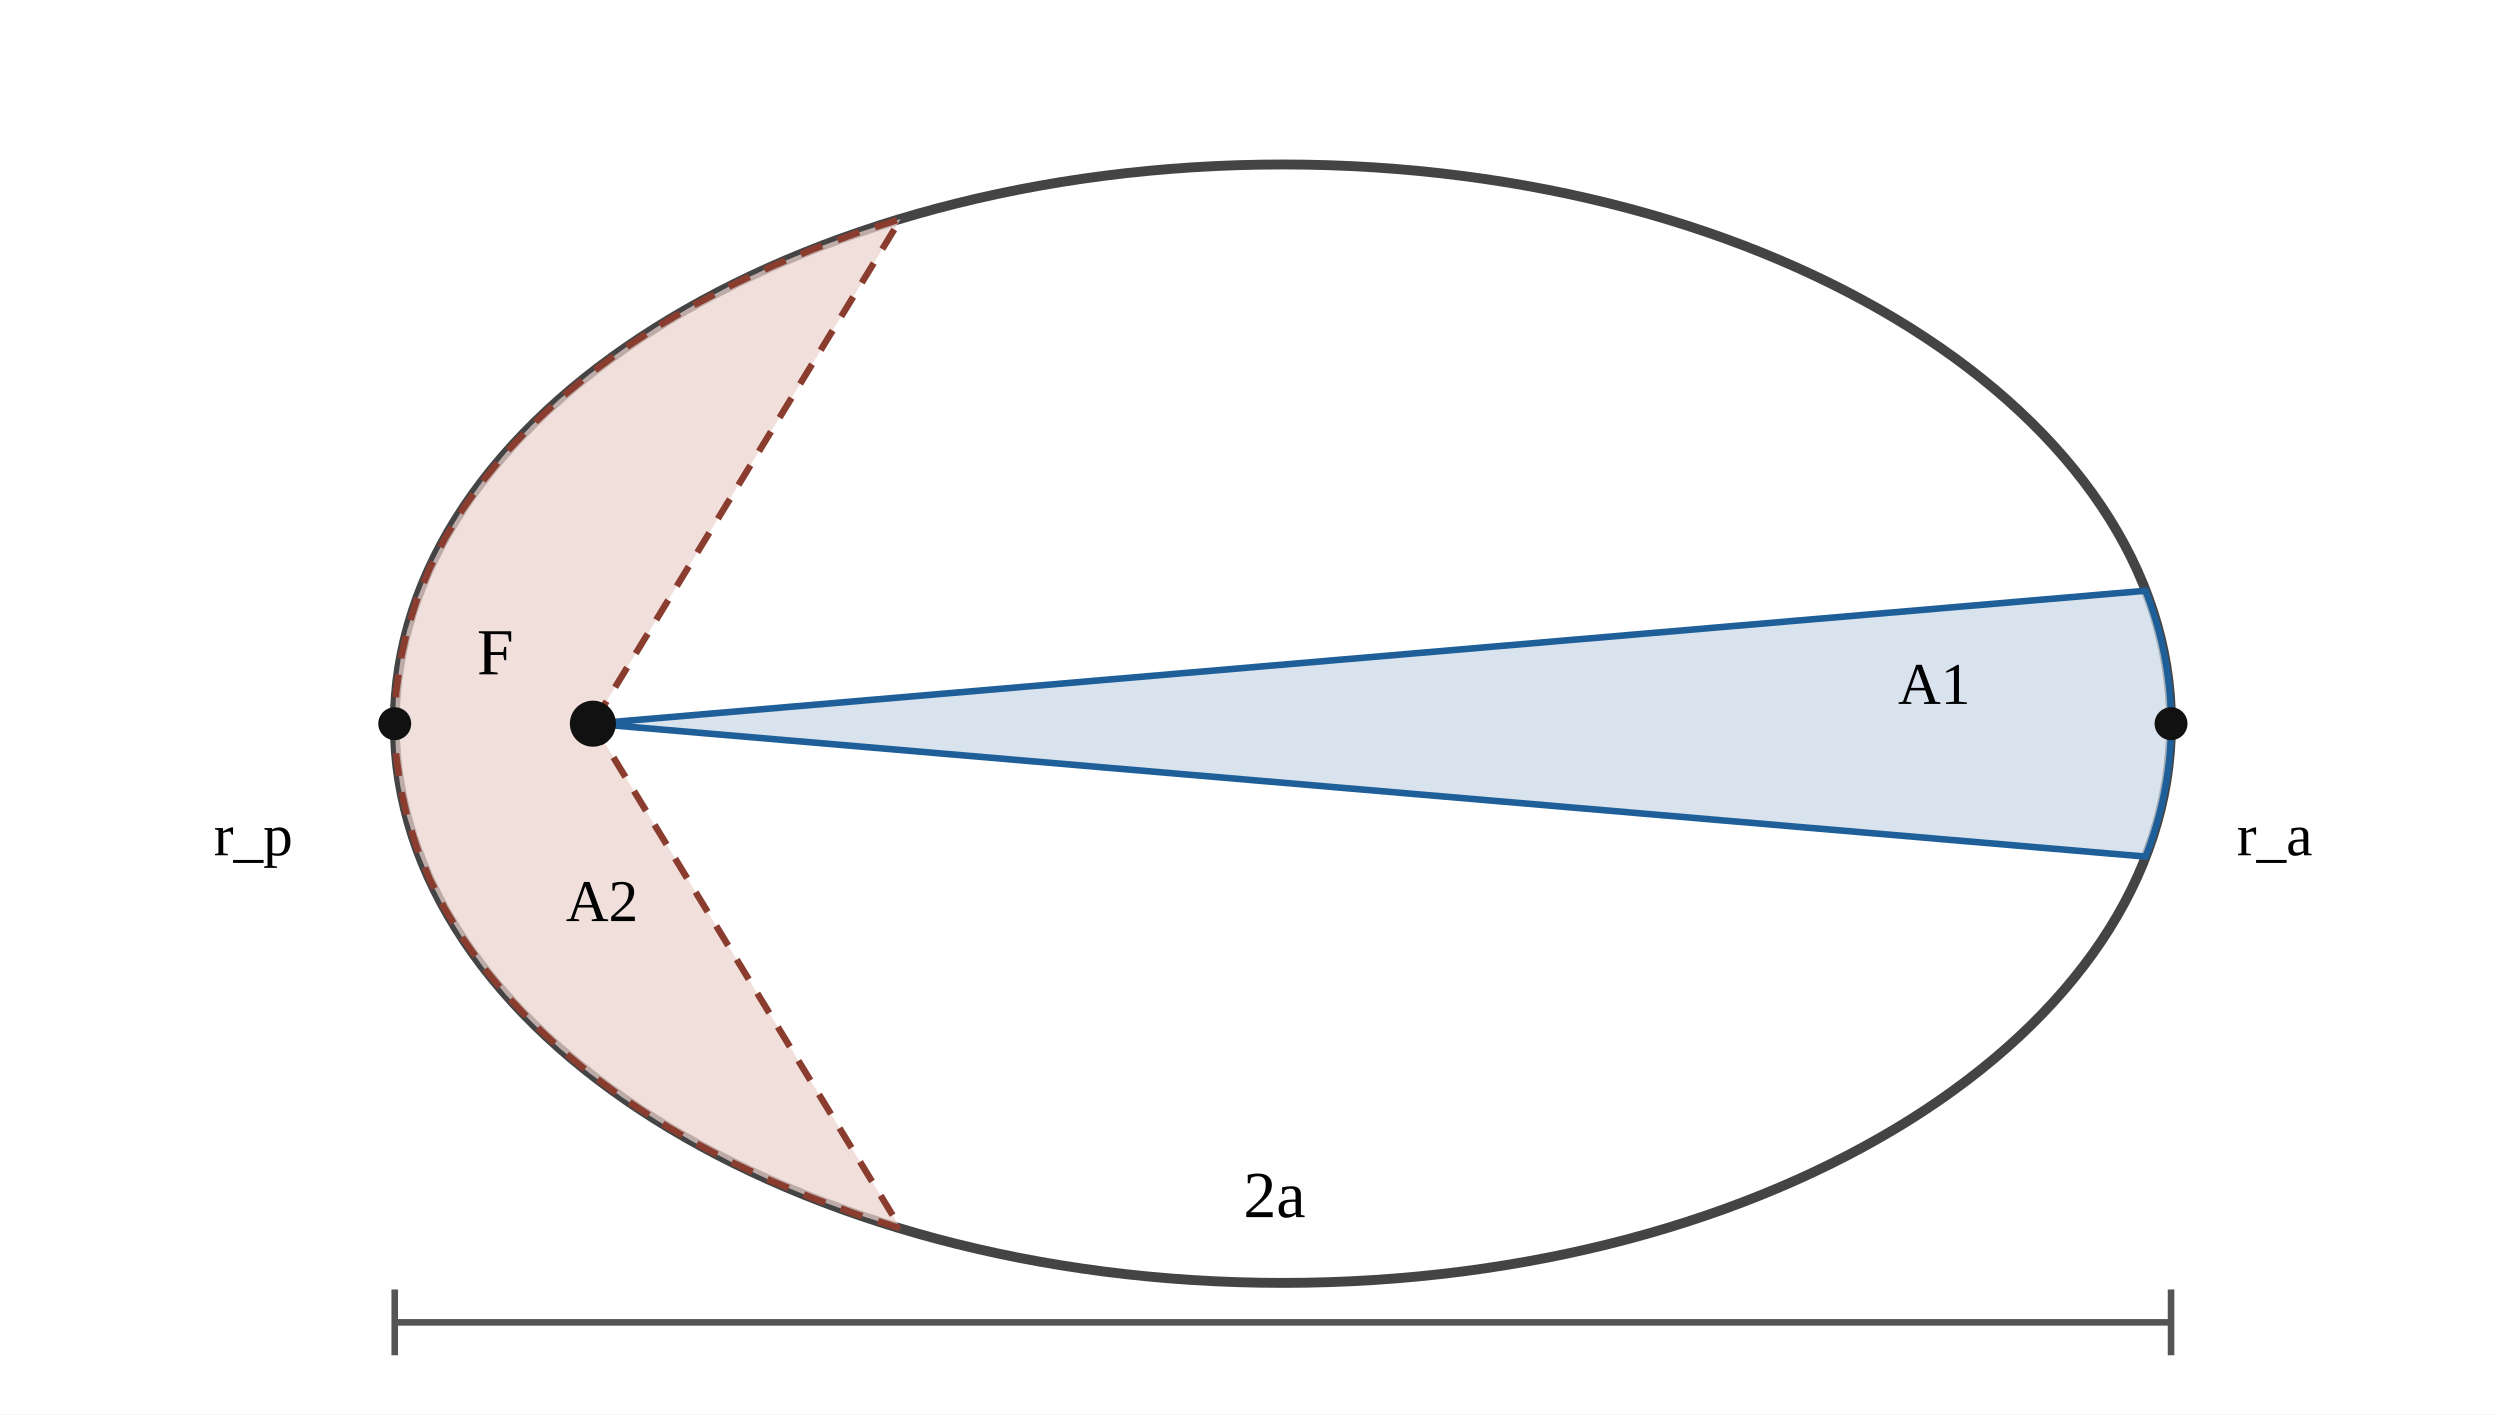
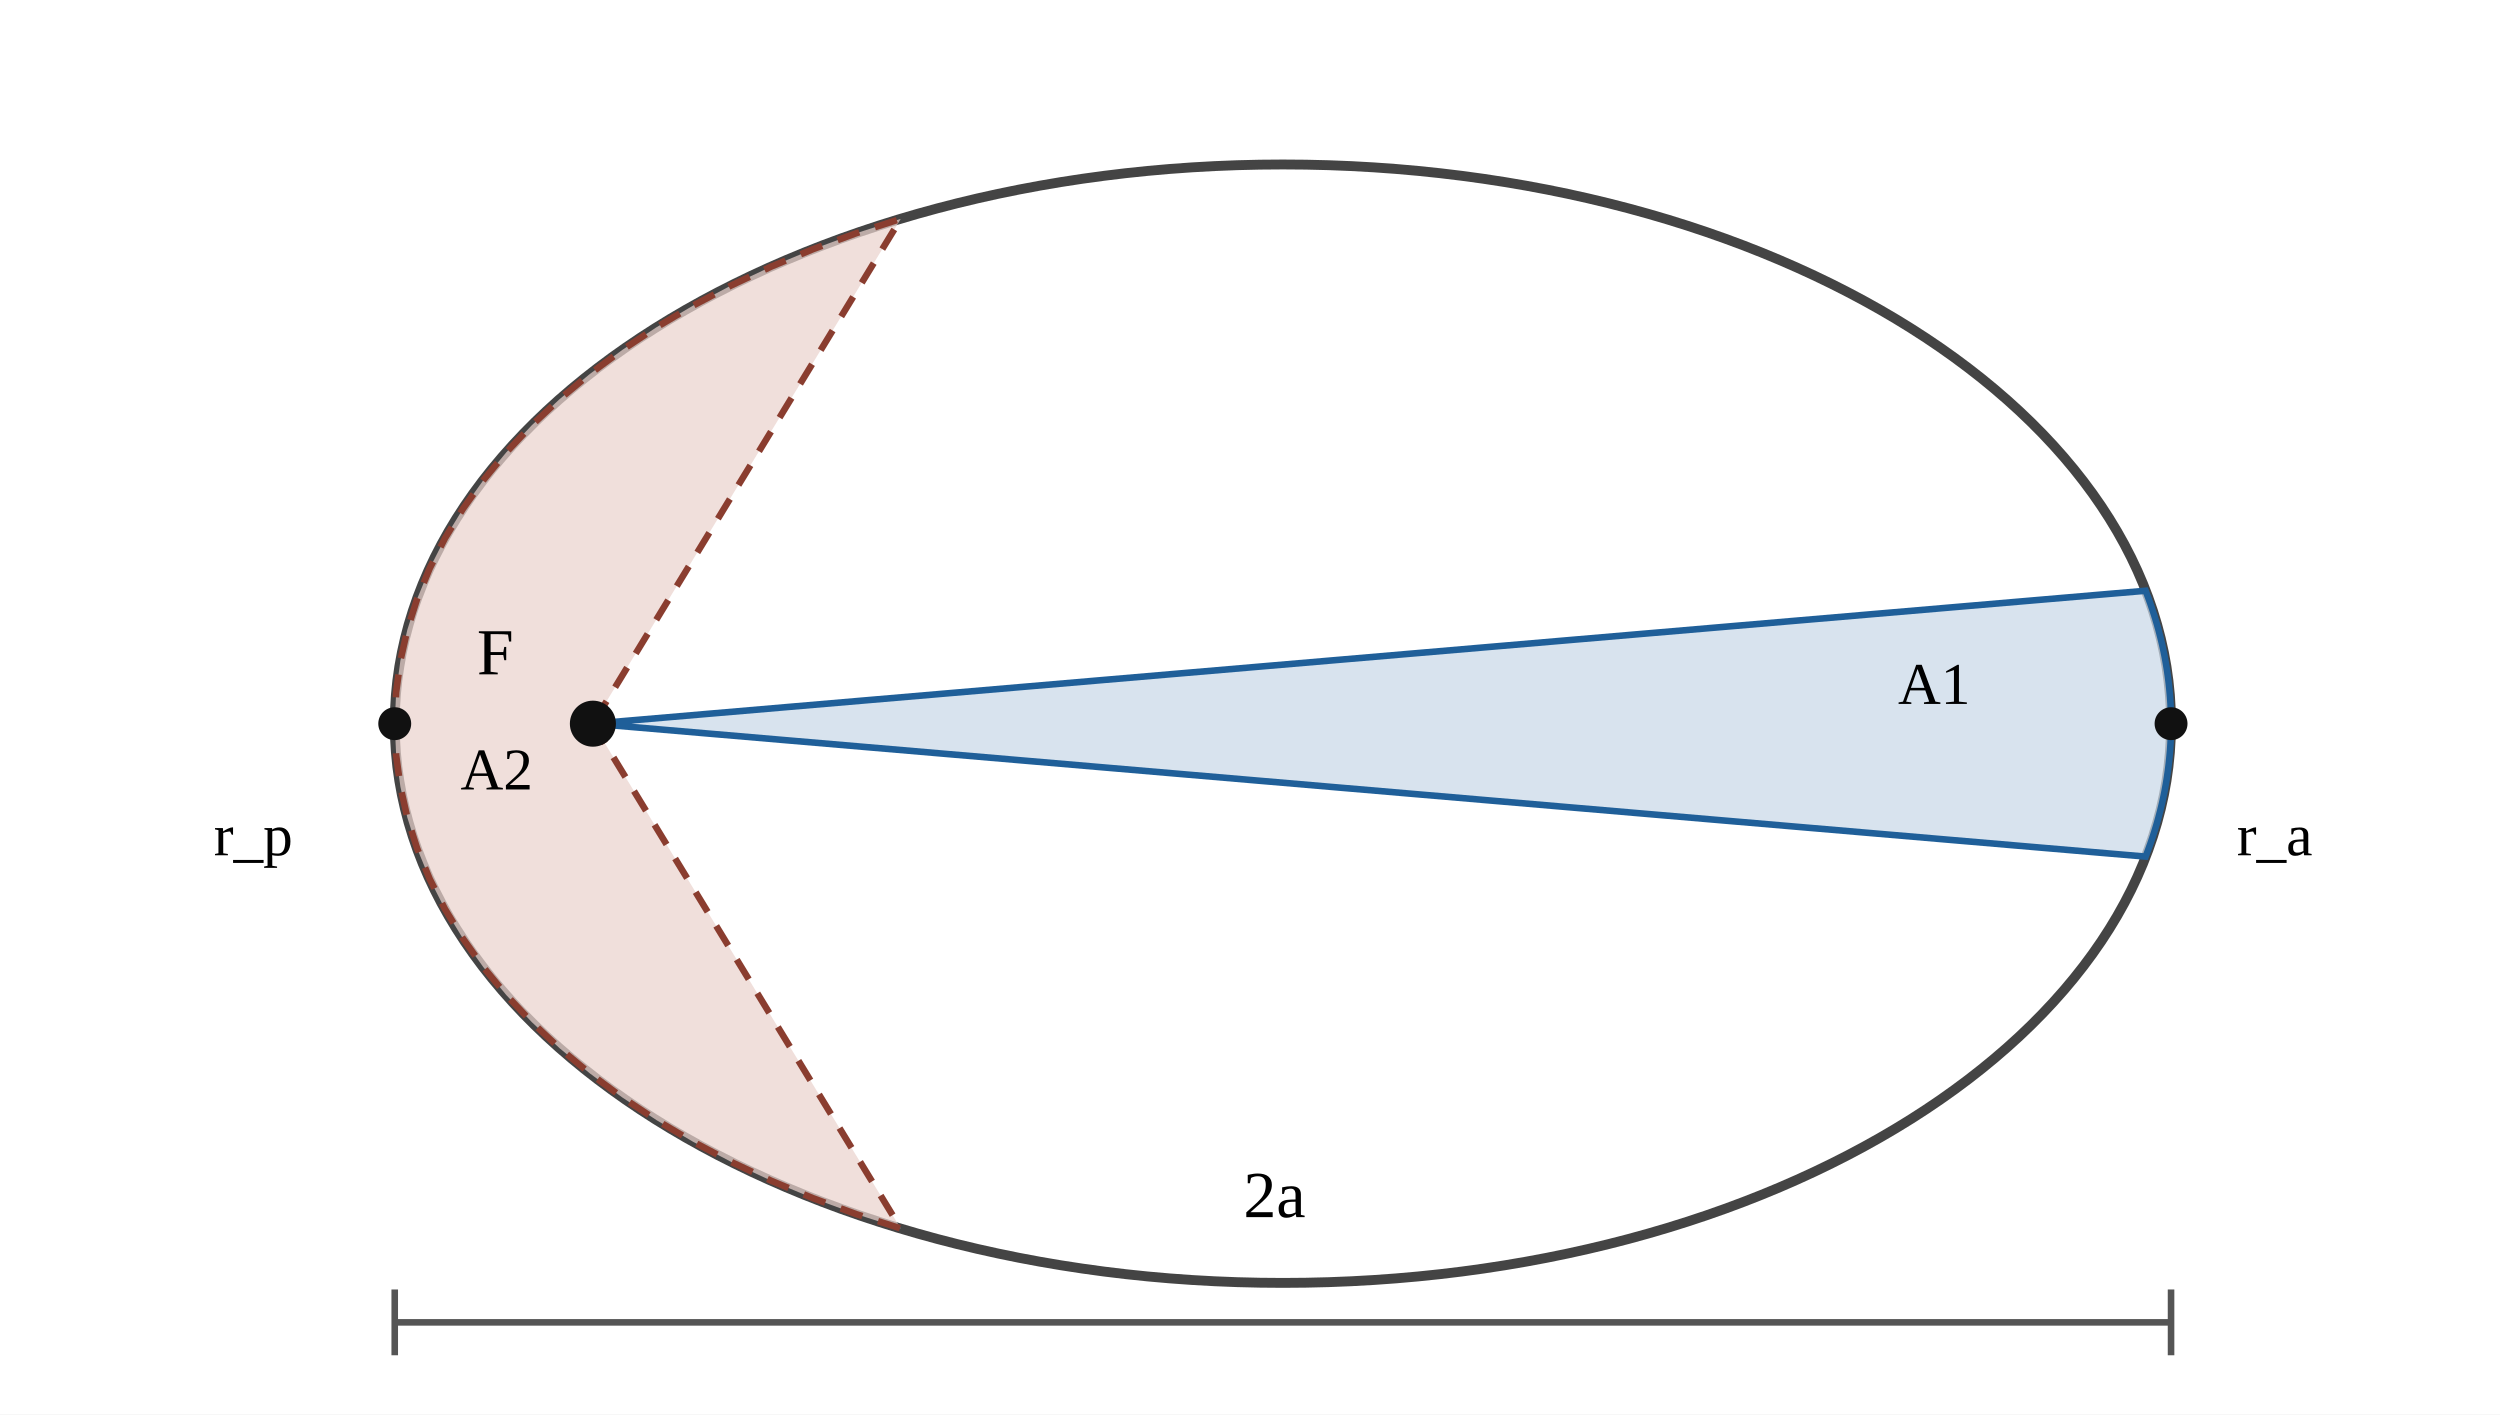
<svg xmlns="http://www.w3.org/2000/svg" viewBox="0 0 760 430" role="img" aria-labelledby="title desc" data-layout-lint="strict">
  <rect width="760" height="430" fill="white" />
  <ellipse cx="390" cy="220" rx="270" ry="170" fill="none" stroke="#444" stroke-width="3" />
  <path d="M 180.24,220.00 L 652.26,179.59 L 653.01,181.57 L 653.73,183.56 L 654.40,185.56 L 655.04,187.56 L 655.64,189.56 L 656.20,191.57 L 656.72,193.59 L 657.21,195.60 L 657.65,197.63 L 658.06,199.65 L 658.43,201.68 L 658.76,203.71 L 659.05,205.74 L 659.30,207.77 L 659.51,209.81 L 659.69,211.84 L 659.83,213.88 L 659.92,215.92 L 659.98,217.96 L 660.00,220.00 L 659.98,222.04 L 659.92,224.08 L 659.83,226.12 L 659.69,228.16 L 659.51,230.19 L 659.30,232.23 L 659.05,234.26 L 658.76,236.29 L 658.43,238.32 L 658.06,240.35 L 657.65,242.37 L 657.21,244.40 L 656.72,246.41 L 656.20,248.43 L 655.64,250.44 L 655.04,252.44 L 654.40,254.44 L 653.73,256.44 L 653.01,258.43 L 652.26,260.41 Z" fill="#c9d8e8" fill-opacity="0.72" stroke="#1f5f99" stroke-width="2" />
  <path d="M 180.24,220.00 L 273.82,373.46 L 260.29,369.10 L 247.17,364.26 L 234.50,358.98 L 222.33,353.25 L 210.69,347.10 L 199.61,340.54 L 189.14,333.60 L 179.31,326.31 L 170.14,318.68 L 161.67,310.73 L 153.92,302.50 L 146.92,294.00 L 140.70,285.27 L 135.26,276.34 L 130.63,267.22 L 126.82,257.96 L 123.84,248.58 L 121.71,239.10 L 120.43,229.57 L 120.00,220.00 L 120.43,210.43 L 121.71,200.90 L 123.84,191.42 L 126.82,182.04 L 130.63,172.78 L 135.26,163.66 L 140.70,154.73 L 146.92,146.00 L 153.92,137.50 L 161.67,129.27 L 170.14,121.32 L 179.31,113.69 L 189.14,106.40 L 199.61,99.46 L 210.69,92.90 L 222.33,86.75 L 234.50,81.02 L 247.17,75.74 L 260.29,70.90 L 273.82,66.54 Z" fill="#ead3cd" fill-opacity="0.72" stroke="#8a3d2f" stroke-width="2" stroke-dasharray="7 5" />
  <circle cx="180.24" cy="220" r="7" fill="#111" />
  <text x="145" y="205" font-size="20">F</text>
  <circle cx="120" cy="220" r="5" fill="#111" />
  <circle cx="660" cy="220" r="5" fill="#111" />
  <text x="65" y="260" font-size="18">r_p</text>
  <text x="680" y="260" font-size="18">r_a</text>
  <text x="577" y="214" font-size="18">A1</text>
-   <text x="172" y="280" font-size="18">A2</text>
+   <text x="140" y="240" font-size="18">A2</text>
  <line x1="120" y1="402" x2="660" y2="402" stroke="#555" stroke-width="2" />
  <line x1="120" y1="392" x2="120" y2="412" stroke="#555" stroke-width="2" />
  <line x1="660" y1="392" x2="660" y2="412" stroke="#555" stroke-width="2" />
  <text x="378" y="370" font-size="20">2a</text>
</svg>
